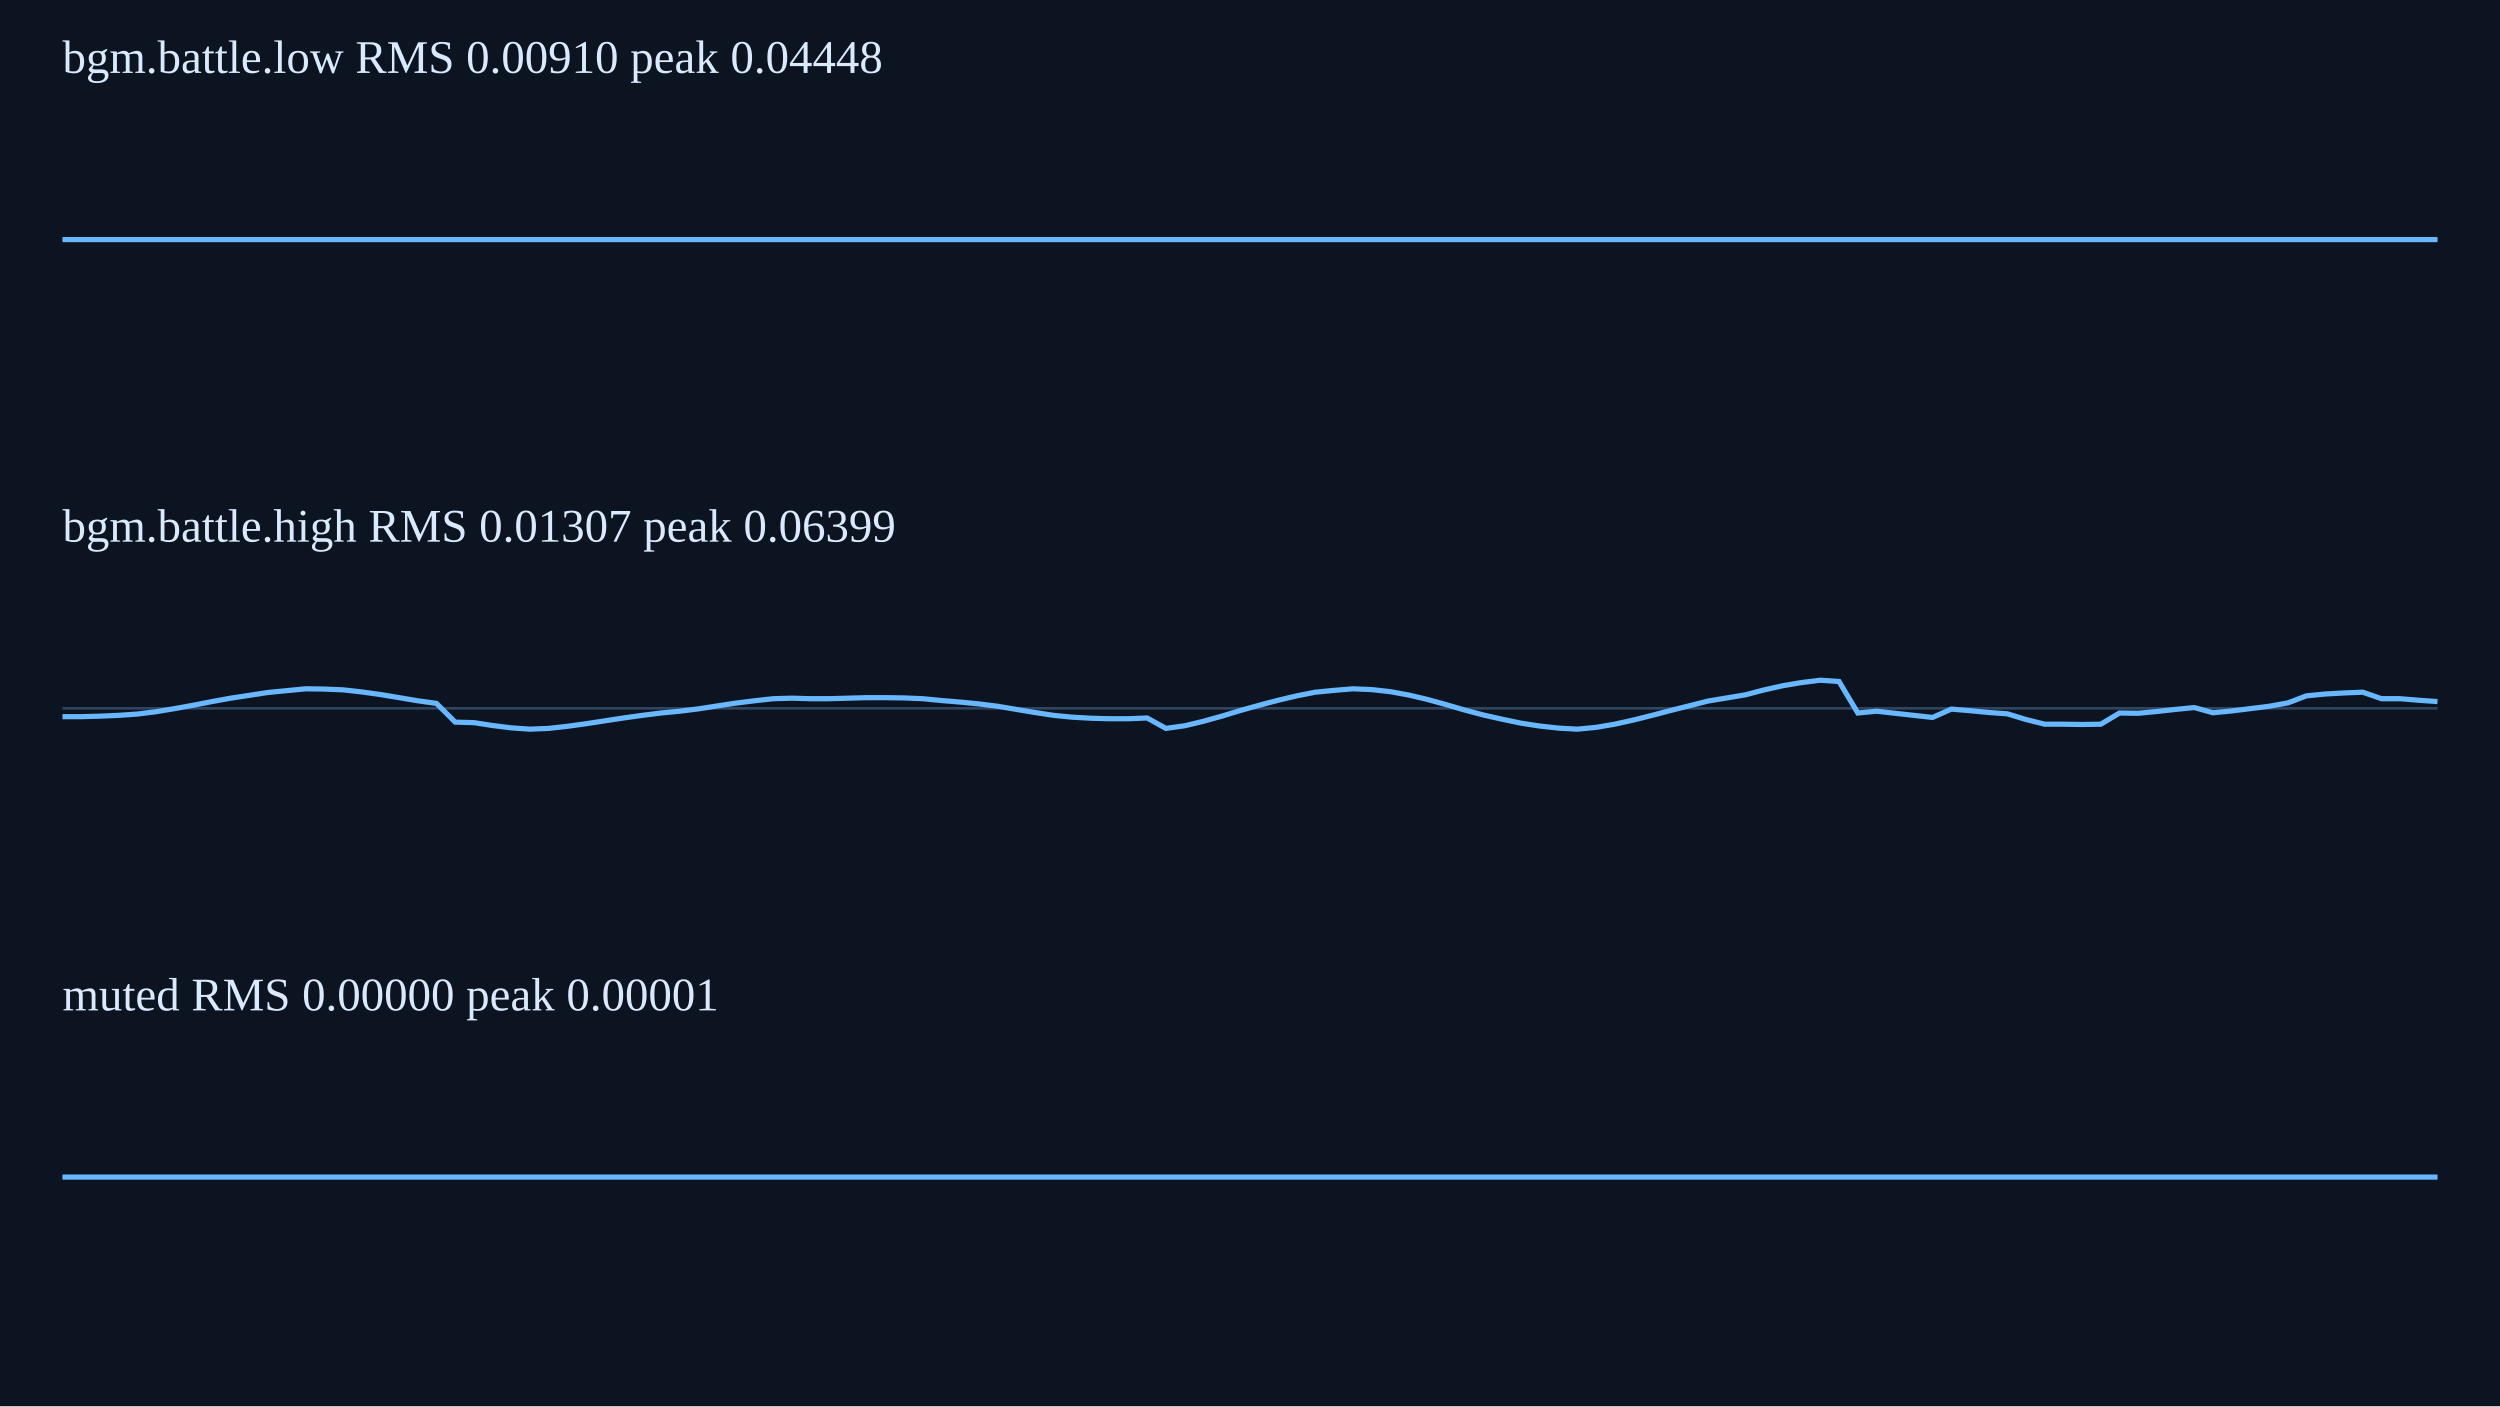
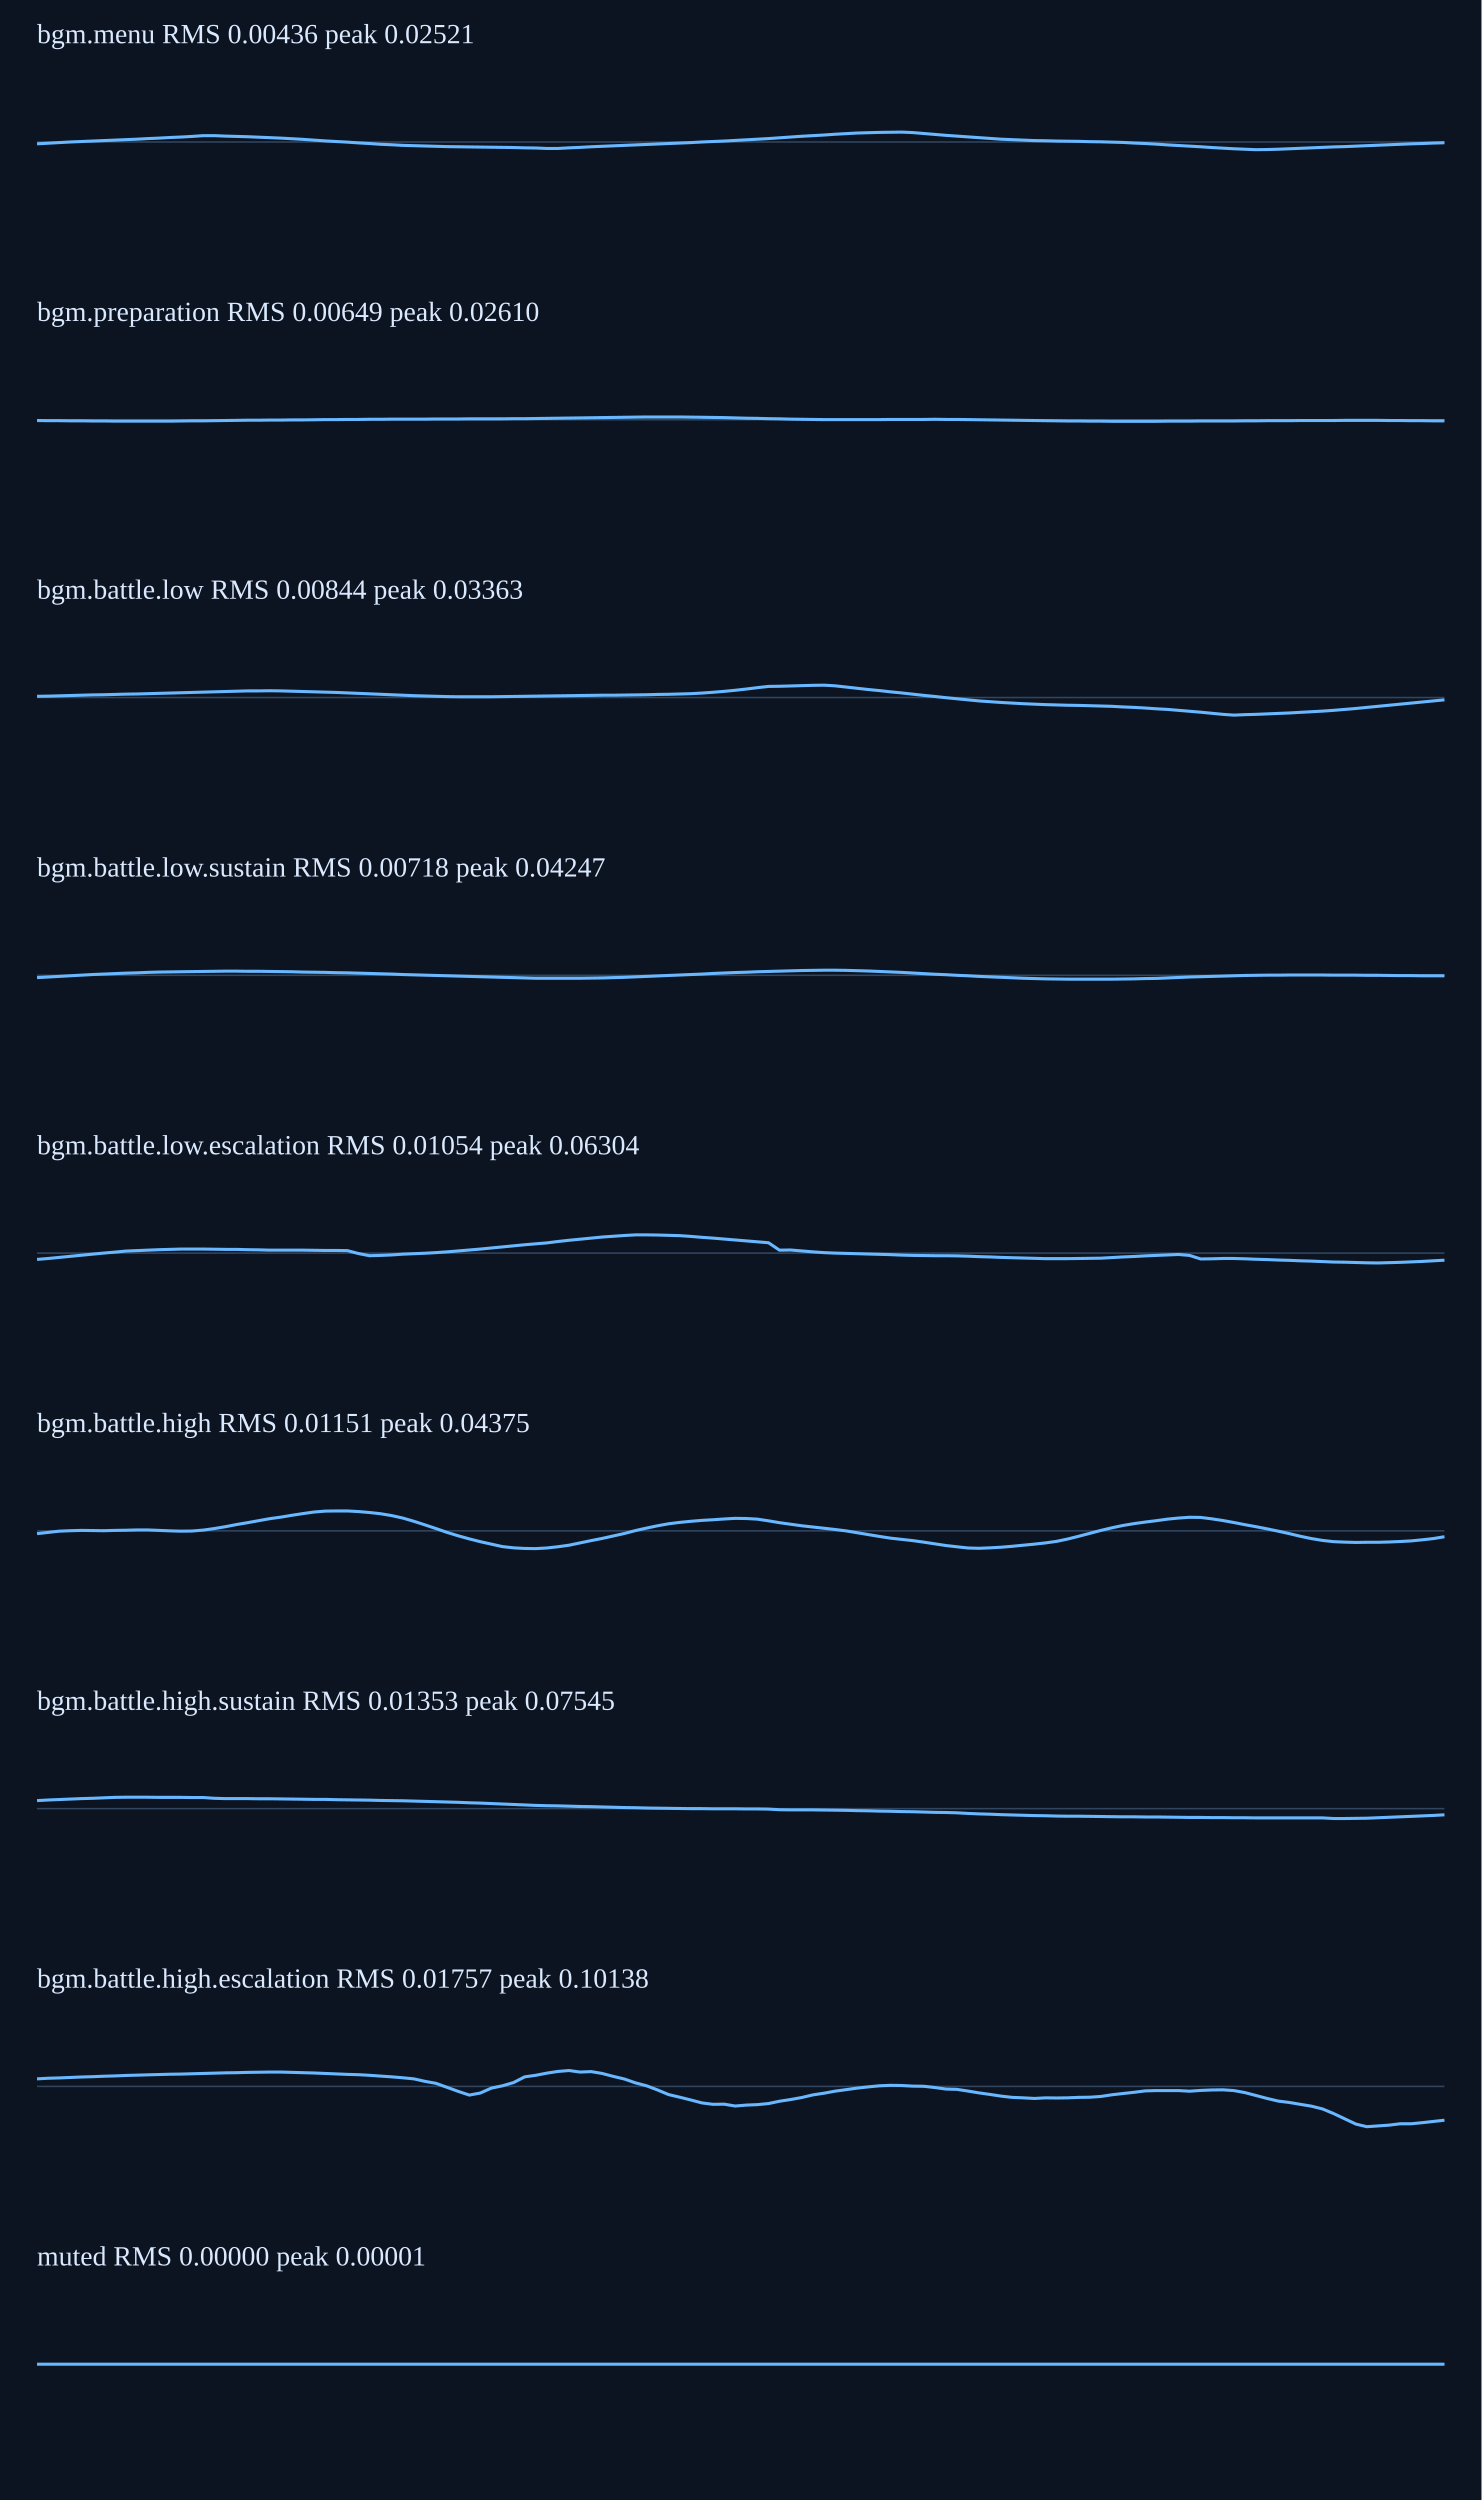
- <svg xmlns="http://www.w3.org/2000/svg" width="960" height="540" viewBox="0 0 960 540">
+ <svg xmlns="http://www.w3.org/2000/svg" width="960" height="1620" viewBox="0 0 960 1620">
  <rect width="100%" height="100%" fill="#0b1420" />
-   <text x="24" y="28" fill="#dbe9ff" font-size="18">bgm.battle.low RMS 0.00910 peak 0.04448</text>
+   <text x="24" y="28" fill="#dbe9ff" font-size="18">bgm.menu RMS 0.00436 peak 0.02521</text>
  <line x1="24" y1="92" x2="936" y2="92" stroke="#31455f" />
-   <polyline points="24.0,92.0 31.2,92.0 38.4,92.0 45.5,92.0 52.7,92.0 59.9,92.0 67.1,92.0 74.3,92.0 81.4,92.0 88.6,92.0 95.8,92.0 103.0,92.0 110.2,92.0 117.4,92.0 124.5,92.0 131.7,92.0 138.9,92.0 146.1,92.0 153.3,92.0 160.4,92.0 167.6,92.0 174.8,92.0 182.0,92.0 189.2,92.0 196.3,92.0 203.5,92.0 210.7,92.0 217.9,92.0 225.1,92.0 232.3,92.0 239.4,92.0 246.6,92.0 253.8,92.0 261.0,92.0 268.2,92.0 275.3,92.0 282.5,92.0 289.7,92.0 296.9,92.0 304.1,92.0 311.2,92.0 318.4,92.0 325.6,92.0 332.8,92.0 340.0,92.0 347.1,92.0 354.3,92.0 361.5,92.0 368.7,92.0 375.9,92.0 383.1,92.0 390.2,92.0 397.4,92.0 404.6,92.0 411.8,92.0 419.0,92.0 426.1,92.0 433.3,92.0 440.5,92.0 447.7,92.0 454.9,92.0 462.0,92.0 469.2,92.0 476.4,92.0 483.6,92.0 490.8,92.0 498.0,92.0 505.1,92.0 512.3,92.0 519.5,92.0 526.7,92.0 533.9,92.0 541.0,92.0 548.2,92.0 555.4,92.0 562.6,92.0 569.8,92.0 576.9,92.0 584.1,92.0 591.3,92.0 598.5,92.0 605.7,92.0 612.9,92.0 620.0,92.0 627.2,92.0 634.4,92.0 641.6,92.0 648.8,92.0 655.9,92.0 663.1,92.0 670.3,92.0 677.5,92.0 684.7,92.0 691.8,92.0 699.0,92.0 706.2,92.0 713.4,92.0 720.6,92.0 727.7,92.0 734.9,92.0 742.1,92.0 749.3,92.0 756.5,92.0 763.7,92.0 770.8,92.0 778.0,92.0 785.2,92.0 792.4,92.0 799.6,92.0 806.7,92.0 813.9,92.0 821.1,92.0 828.3,92.0 835.5,92.0 842.6,92.0 849.8,92.0 857.0,92.0 864.2,92.0 871.4,92.0 878.6,92.0 885.7,92.0 892.9,92.0 900.1,92.0 907.3,92.0 914.5,92.0 921.6,92.0 928.8,92.0 936.0,92.0" fill="none" stroke="#69b7ff" stroke-width="2" />
-   <text x="24" y="208" fill="#dbe9ff" font-size="18">bgm.battle.high RMS 0.01307 peak 0.06399</text>
+   <polyline points="24.0,93.2 31.2,92.8 38.4,92.4 45.5,92.0 52.7,91.7 59.9,91.4 67.1,91.1 74.3,90.8 81.4,90.5 88.6,90.2 95.8,89.8 103.0,89.5 110.2,89.1 117.4,88.8 124.5,88.4 131.7,87.9 138.9,87.9 146.1,88.2 153.3,88.4 160.4,88.6 167.6,88.9 174.8,89.2 182.0,89.5 189.2,89.9 196.3,90.3 203.5,90.8 210.7,91.3 217.9,91.7 225.1,92.1 232.3,92.6 239.4,93.0 246.6,93.5 253.8,93.8 261.0,94.2 268.2,94.4 275.3,94.6 282.5,94.8 289.7,95.0 296.9,95.1 304.1,95.2 311.2,95.3 318.4,95.4 325.6,95.5 332.8,95.6 340.0,95.8 347.1,95.9 354.3,96.2 361.5,96.2 368.7,95.8 375.9,95.5 383.1,95.1 390.2,94.8 397.4,94.5 404.6,94.2 411.8,93.9 419.0,93.6 426.1,93.3 433.3,93.0 440.5,92.7 447.7,92.4 454.9,92.0 462.0,91.7 469.2,91.4 476.4,91.0 483.6,90.6 490.8,90.2 498.0,89.8 505.1,89.3 512.3,88.8 519.5,88.3 526.7,87.9 533.9,87.5 541.0,87.0 548.2,86.6 555.4,86.2 562.6,86.0 569.8,85.8 576.9,85.7 584.1,85.6 591.3,85.9 598.5,86.5 605.7,87.1 612.9,87.7 620.0,88.2 627.2,88.7 634.4,89.2 641.6,89.7 648.8,90.2 655.9,90.5 663.1,90.8 670.3,91.1 677.5,91.2 684.7,91.4 691.8,91.5 699.0,91.6 706.2,91.8 713.4,91.9 720.6,92.1 727.7,92.3 734.9,92.7 742.1,93.0 749.3,93.4 756.5,93.9 763.7,94.3 770.8,94.7 778.0,95.1 785.2,95.6 792.4,96.0 799.6,96.4 806.7,96.7 813.9,97.0 821.1,96.9 828.3,96.7 835.5,96.4 842.6,96.1 849.8,95.8 857.0,95.5 864.2,95.2 871.4,95.0 878.6,94.7 885.7,94.4 892.9,94.1 900.1,93.8 907.3,93.5 914.5,93.2 921.6,93.0 928.8,92.7 936.0,92.5" fill="none" stroke="#69b7ff" stroke-width="2" />
+   <text x="24" y="208" fill="#dbe9ff" font-size="18">bgm.preparation RMS 0.00649 peak 0.02610</text>
  <line x1="24" y1="272" x2="936" y2="272" stroke="#31455f" />
-   <polyline points="24.0,275.2 31.2,275.2 38.4,275.0 45.5,274.7 52.7,274.2 59.9,273.3 67.1,272.1 74.3,270.8 81.4,269.4 88.6,268.1 95.8,267.0 103.0,265.9 110.2,265.2 117.4,264.5 124.5,264.6 131.7,264.9 138.9,265.7 146.1,266.7 153.3,267.9 160.4,269.1 167.6,270.1 174.8,277.3 182.0,277.5 189.2,278.6 196.3,279.5 203.5,280.0 210.7,279.7 217.9,278.9 225.1,277.9 232.3,276.8 239.4,275.7 246.6,274.7 253.8,273.8 261.0,273.1 268.2,272.2 275.3,271.1 282.5,270.0 289.7,269.1 296.9,268.3 304.1,268.1 311.2,268.3 318.4,268.3 325.6,268.1 332.8,267.9 340.0,267.9 347.1,268.0 354.3,268.3 361.5,269.0 368.7,269.6 375.9,270.3 383.1,271.2 390.2,272.4 397.4,273.6 404.6,274.7 411.8,275.4 419.0,275.8 426.1,276.0 433.3,276.0 440.5,275.7 447.7,279.7 454.9,278.7 462.0,277.0 469.2,275.0 476.4,272.8 483.6,270.8 490.8,268.9 498.0,267.2 505.1,265.8 512.3,265.1 519.5,264.5 526.7,264.8 533.9,265.6 541.0,266.9 548.2,268.6 555.4,270.6 562.6,272.7 569.8,274.6 576.9,276.2 584.1,277.7 591.3,278.8 598.5,279.6 605.7,280.0 612.9,279.3 620.0,278.1 627.2,276.5 634.4,274.7 641.6,272.8 648.8,271.0 655.9,269.2 663.1,268.0 670.3,266.8 677.5,264.9 684.7,263.3 691.8,262.1 699.0,261.2 706.2,261.7 713.4,273.8 720.6,273.1 727.7,273.9 734.9,274.7 742.1,275.5 749.3,272.3 756.5,272.9 763.7,273.6 770.8,274.1 778.0,276.3 785.2,278.1 792.4,278.1 799.6,278.2 806.7,278.1 813.9,273.8 821.1,273.9 828.3,273.2 835.5,272.4 842.6,271.7 849.8,273.7 857.0,273.0 864.2,272.1 871.4,271.2 878.6,269.9 885.7,267.2 892.9,266.5 900.1,266.1 907.3,265.8 914.5,268.3 921.6,268.3 928.8,268.9 936.0,269.4" fill="none" stroke="#69b7ff" stroke-width="2" />
-   <text x="24" y="388" fill="#dbe9ff" font-size="18">muted RMS 0.00000 peak 0.00001</text>
+   <polyline points="24.0,272.5 31.2,272.6 38.4,272.6 45.5,272.7 52.7,272.7 59.9,272.8 67.1,272.8 74.3,272.9 81.4,272.9 88.6,272.9 95.8,272.9 103.0,272.9 110.2,272.9 117.4,272.8 124.5,272.7 131.7,272.7 138.9,272.6 146.1,272.5 153.3,272.4 160.4,272.3 167.6,272.3 174.8,272.2 182.0,272.2 189.2,272.1 196.3,272.1 203.5,272.0 210.7,271.9 217.9,271.9 225.1,271.8 232.3,271.8 239.4,271.7 246.6,271.7 253.8,271.6 261.0,271.6 268.2,271.6 275.3,271.6 282.5,271.5 289.7,271.5 296.9,271.5 304.1,271.4 311.2,271.4 318.4,271.4 325.6,271.4 332.8,271.3 340.0,271.3 347.1,271.2 354.3,271.1 361.5,271.0 368.7,270.9 375.9,270.8 383.1,270.7 390.2,270.6 397.4,270.5 404.6,270.4 411.8,270.3 419.0,270.2 426.1,270.2 433.3,270.2 440.5,270.2 447.7,270.3 454.9,270.4 462.0,270.5 469.2,270.6 476.4,270.8 483.6,271.0 490.8,271.1 498.0,271.3 505.1,271.4 512.3,271.6 519.5,271.7 526.7,271.8 533.9,271.9 541.0,271.9 548.2,271.9 555.4,271.9 562.6,271.9 569.8,271.9 576.9,271.8 584.1,271.8 591.3,271.8 598.5,271.8 605.7,271.7 612.9,271.8 620.0,271.8 627.2,271.9 634.4,272.0 641.6,272.1 648.8,272.2 655.9,272.3 663.1,272.4 670.3,272.5 677.5,272.6 684.7,272.7 691.8,272.8 699.0,272.8 706.2,272.9 713.4,272.9 720.6,273.0 727.7,273.0 734.9,273.0 742.1,273.0 749.3,273.0 756.5,272.9 763.7,272.9 770.8,272.9 778.0,272.8 785.2,272.8 792.4,272.8 799.6,272.8 806.7,272.7 813.9,272.7 821.1,272.6 828.3,272.6 835.5,272.6 842.6,272.5 849.8,272.5 857.0,272.5 864.2,272.5 871.4,272.4 878.6,272.4 885.7,272.4 892.9,272.4 900.1,272.5 907.3,272.5 914.5,272.6 921.6,272.6 928.8,272.7 936.0,272.7" fill="none" stroke="#69b7ff" stroke-width="2" />
+   <text x="24" y="388" fill="#dbe9ff" font-size="18">bgm.battle.low RMS 0.00844 peak 0.03363</text>
  <line x1="24" y1="452" x2="936" y2="452" stroke="#31455f" />
-   <polyline points="24.0,452.0 31.2,452.0 38.4,452.0 45.5,452.0 52.7,452.0 59.9,452.0 67.1,452.0 74.3,452.0 81.4,452.0 88.6,452.0 95.8,452.0 103.0,452.0 110.2,452.0 117.4,452.0 124.5,452.0 131.7,452.0 138.9,452.0 146.1,452.0 153.3,452.0 160.4,452.0 167.6,452.0 174.8,452.0 182.0,452.0 189.2,452.0 196.3,452.0 203.5,452.0 210.7,452.0 217.9,452.0 225.1,452.0 232.3,452.0 239.4,452.0 246.6,452.0 253.8,452.0 261.0,452.0 268.2,452.0 275.3,452.0 282.5,452.0 289.7,452.0 296.9,452.0 304.1,452.0 311.2,452.0 318.4,452.0 325.6,452.0 332.8,452.0 340.0,452.0 347.1,452.0 354.3,452.0 361.5,452.0 368.7,452.0 375.9,452.0 383.1,452.0 390.2,452.0 397.4,452.0 404.6,452.0 411.8,452.0 419.0,452.0 426.1,452.0 433.3,452.0 440.5,452.0 447.7,452.0 454.9,452.0 462.0,452.0 469.2,452.0 476.4,452.0 483.6,452.0 490.8,452.0 498.0,452.0 505.1,452.0 512.3,452.0 519.5,452.0 526.7,452.0 533.9,452.0 541.0,452.0 548.2,452.0 555.4,452.0 562.6,452.0 569.8,452.0 576.9,452.0 584.1,452.0 591.3,452.0 598.5,452.0 605.7,452.0 612.9,452.0 620.0,452.0 627.2,452.0 634.4,452.0 641.6,452.0 648.8,452.0 655.9,452.0 663.1,452.0 670.3,452.0 677.5,452.0 684.7,452.0 691.8,452.0 699.0,452.0 706.2,452.0 713.4,452.0 720.6,452.0 727.7,452.0 734.9,452.0 742.1,452.0 749.3,452.0 756.5,452.0 763.7,452.0 770.8,452.0 778.0,452.0 785.2,452.0 792.4,452.0 799.6,452.0 806.7,452.0 813.9,452.0 821.1,452.0 828.3,452.0 835.5,452.0 842.6,452.0 849.8,452.0 857.0,452.0 864.2,452.0 871.4,452.0 878.6,452.0 885.7,452.0 892.9,452.0 900.1,452.0 907.3,452.0 914.5,452.0 921.6,452.0 928.8,452.0 936.0,452.0" fill="none" stroke="#69b7ff" stroke-width="2" />
+   <polyline points="24.0,451.2 31.2,451.1 38.4,450.9 45.5,450.7 52.7,450.5 59.9,450.3 67.1,450.2 74.3,450.0 81.4,449.8 88.6,449.7 95.8,449.5 103.0,449.3 110.2,449.1 117.4,448.9 124.5,448.7 131.7,448.5 138.9,448.3 146.1,448.1 153.3,447.9 160.4,447.7 167.6,447.7 174.8,447.6 182.0,447.7 189.2,447.9 196.3,448.1 203.5,448.3 210.7,448.5 217.9,448.7 225.1,449.0 232.3,449.3 239.4,449.6 246.6,449.9 253.8,450.2 261.0,450.5 268.2,450.8 275.3,451.0 282.5,451.2 289.7,451.4 296.9,451.5 304.1,451.5 311.2,451.5 318.4,451.5 325.6,451.4 332.8,451.3 340.0,451.2 347.1,451.1 354.3,451.0 361.5,450.9 368.7,450.8 375.9,450.7 383.1,450.6 390.2,450.5 397.4,450.5 404.6,450.4 411.8,450.3 419.0,450.2 426.1,450.0 433.3,449.9 440.5,449.7 447.7,449.5 454.9,449.1 462.0,448.6 469.2,448.0 476.4,447.3 483.6,446.5 490.8,445.6 498.0,444.8 505.1,444.7 512.3,444.5 519.5,444.3 526.7,444.1 533.9,444.0 541.0,444.4 548.2,445.2 555.4,446.0 562.6,446.8 569.8,447.5 576.9,448.3 584.1,449.0 591.3,449.8 598.5,450.6 605.7,451.3 612.9,452.1 620.0,452.8 627.2,453.5 634.4,454.2 641.6,454.7 648.8,455.2 655.9,455.6 663.1,456.0 670.3,456.3 677.5,456.6 684.7,456.8 691.8,457.0 699.0,457.1 706.2,457.3 713.4,457.5 720.6,457.7 727.7,458.1 734.9,458.4 742.1,458.8 749.3,459.3 756.5,459.7 763.7,460.3 770.8,460.9 778.0,461.5 785.2,462.2 792.4,462.9 799.6,463.4 806.7,463.1 813.9,462.9 821.1,462.6 828.3,462.3 835.5,462.0 842.6,461.6 849.8,461.2 857.0,460.8 864.2,460.3 871.4,459.7 878.6,459.1 885.7,458.4 892.9,457.7 900.1,457.0 907.3,456.3 914.5,455.6 921.6,454.9 928.8,454.2 936.0,453.5" fill="none" stroke="#69b7ff" stroke-width="2" />
+   <text x="24" y="568" fill="#dbe9ff" font-size="18">bgm.battle.low.sustain RMS 0.00718 peak 0.04247</text>
+   <line x1="24" y1="632" x2="936" y2="632" stroke="#31455f" />
+   <polyline points="24.0,633.5 31.2,633.1 38.4,632.7 45.5,632.3 52.7,631.9 59.9,631.5 67.1,631.2 74.3,630.9 81.4,630.6 88.6,630.4 95.8,630.1 103.0,629.9 110.2,629.8 117.4,629.7 124.5,629.6 131.7,629.5 138.9,629.4 146.1,629.3 153.3,629.3 160.4,629.4 167.6,629.4 174.8,629.5 182.0,629.6 189.2,629.7 196.3,629.9 203.5,630.0 210.7,630.1 217.9,630.3 225.1,630.4 232.3,630.6 239.4,630.8 246.6,631.0 253.8,631.2 261.0,631.5 268.2,631.7 275.3,631.9 282.5,632.1 289.7,632.3 296.9,632.5 304.1,632.7 311.2,632.9 318.4,633.1 325.6,633.3 332.8,633.5 340.0,633.7 347.1,633.9 354.3,633.9 361.5,633.9 368.7,633.9 375.9,633.9 383.1,633.8 390.2,633.7 397.4,633.5 404.6,633.3 411.8,633.0 419.0,632.7 426.1,632.4 433.3,632.1 440.5,631.8 447.7,631.5 454.9,631.2 462.0,630.8 469.2,630.5 476.4,630.2 483.6,630.0 490.8,629.7 498.0,629.5 505.1,629.3 512.3,629.1 519.5,628.9 526.7,628.8 533.9,628.7 541.0,628.7 548.2,628.8 555.4,629.0 562.6,629.2 569.8,629.5 576.9,629.8 584.1,630.1 591.3,630.5 598.5,630.9 605.7,631.3 612.9,631.6 620.0,632.0 627.2,632.3 634.4,632.7 641.6,633.0 648.8,633.3 655.9,633.6 663.1,633.9 670.3,634.1 677.5,634.3 684.7,634.4 691.8,634.5 699.0,634.5 706.2,634.5 713.4,634.5 720.6,634.5 727.7,634.4 734.9,634.3 742.1,634.1 749.3,634.0 756.5,633.7 763.7,633.4 770.8,633.1 778.0,632.9 785.2,632.7 792.4,632.5 799.6,632.3 806.7,632.1 813.9,632.0 821.1,631.9 828.3,631.9 835.5,631.8 842.6,631.8 849.8,631.8 857.0,631.8 864.2,631.9 871.4,631.9 878.6,631.9 885.7,632.0 892.9,632.0 900.1,632.1 907.3,632.2 914.5,632.2 921.6,632.3 928.8,632.3 936.0,632.3" fill="none" stroke="#69b7ff" stroke-width="2" />
+   <text x="24" y="748" fill="#dbe9ff" font-size="18">bgm.battle.low.escalation RMS 0.01054 peak 0.06304</text>
+   <line x1="24" y1="812" x2="936" y2="812" stroke="#31455f" />
+   <polyline points="24.0,816.1 31.2,815.5 38.4,814.8 45.5,814.1 52.7,813.4 59.9,812.7 67.1,812.0 74.3,811.4 81.4,810.7 88.6,810.4 95.8,810.1 103.0,809.8 110.2,809.6 117.4,809.4 124.5,809.4 131.7,809.4 138.9,809.5 146.1,809.6 153.3,809.6 160.4,809.8 167.6,809.9 174.8,810.1 182.0,810.1 189.2,810.1 196.3,810.1 203.5,810.2 210.7,810.3 217.9,810.3 225.1,810.4 232.3,812.3 239.4,813.7 246.6,813.5 253.8,813.2 261.0,812.7 268.2,812.4 275.3,812.1 282.5,811.7 289.7,811.2 296.9,810.6 304.1,810.0 311.2,809.4 318.4,808.7 325.6,808.0 332.8,807.3 340.0,806.6 347.1,806.0 354.3,805.4 361.5,804.5 368.7,803.7 375.9,803.0 383.1,802.3 390.2,801.6 397.4,801.1 404.6,800.6 411.8,800.2 419.0,800.2 426.1,800.3 433.3,800.5 440.5,800.7 447.7,801.2 454.9,801.8 462.0,802.3 469.2,802.9 476.4,803.5 483.6,804.1 490.8,804.7 498.0,805.3 505.1,810.1 512.3,810.0 519.5,810.6 526.7,811.2 533.9,811.7 541.0,812.0 548.2,812.2 555.4,812.4 562.6,812.6 569.8,812.8 576.9,813.0 584.1,813.3 591.3,813.5 598.5,813.6 605.7,813.7 612.9,813.7 620.0,813.8 627.2,814.0 634.4,814.3 641.6,814.5 648.8,814.8 655.9,815.0 663.1,815.2 670.3,815.4 677.5,815.6 684.7,815.6 691.8,815.6 699.0,815.5 706.2,815.4 713.4,815.3 720.6,814.9 727.7,814.5 734.9,814.2 742.1,813.8 749.3,813.5 756.5,813.2 763.7,812.9 770.8,813.5 778.0,815.8 785.2,815.7 792.4,815.5 799.6,815.5 806.7,815.7 813.9,816.0 821.1,816.2 828.3,816.5 835.5,816.7 842.6,817.0 849.8,817.2 857.0,817.5 864.2,817.8 871.4,817.9 878.6,818.1 885.7,818.3 892.9,818.4 900.1,818.2 907.3,818.0 914.5,817.7 921.6,817.4 928.8,817.0 936.0,816.6" fill="none" stroke="#69b7ff" stroke-width="2" />
+   <text x="24" y="928" fill="#dbe9ff" font-size="18">bgm.battle.high RMS 0.01151 peak 0.04375</text>
+   <line x1="24" y1="992" x2="936" y2="992" stroke="#31455f" />
+   <polyline points="24.0,993.8 31.2,993.0 38.4,992.2 45.5,991.9 52.7,991.7 59.9,991.8 67.1,991.9 74.3,991.7 81.4,991.6 88.6,991.4 95.8,991.4 103.0,991.7 110.2,992.0 117.4,992.2 124.5,992.1 131.7,991.5 138.9,990.5 146.1,989.3 153.3,987.9 160.4,986.7 167.6,985.4 174.8,984.1 182.0,983.1 189.2,981.9 196.3,980.8 203.5,979.8 210.7,979.2 217.9,979.1 225.1,979.1 232.3,979.5 239.4,980.1 246.6,980.9 253.8,982.1 261.0,983.7 268.2,985.8 275.3,988.1 282.5,990.5 289.7,993.0 296.9,995.2 304.1,997.2 311.2,999.0 318.4,1000.6 325.6,1002.2 332.8,1003.0 340.0,1003.4 347.1,1003.5 354.3,1003.1 361.5,1002.3 368.7,1001.3 375.9,999.8 383.1,998.3 390.2,996.9 397.4,995.3 404.6,993.7 411.8,991.8 419.0,990.2 426.1,988.7 433.3,987.4 440.5,986.5 447.7,985.8 454.9,985.2 462.0,984.8 469.2,984.3 476.4,983.9 483.6,984.0 490.8,984.4 498.0,985.5 505.1,986.7 512.3,987.7 519.5,988.7 526.7,989.5 533.9,990.3 541.0,991.1 548.2,992.0 555.4,993.2 562.6,994.4 569.8,995.6 576.9,996.7 584.1,997.5 591.3,998.3 598.5,999.3 605.7,1000.4 612.9,1001.5 620.0,1002.3 627.2,1003.1 634.4,1003.3 641.6,1003.0 648.8,1002.6 655.9,1002.0 663.1,1001.3 670.3,1000.6 677.5,999.8 684.7,998.8 691.8,997.3 699.0,995.5 706.2,993.6 713.4,991.7 720.6,990.0 727.7,988.5 734.9,987.3 742.1,986.3 749.3,985.4 756.5,984.4 763.7,983.7 770.8,983.2 778.0,983.3 785.2,984.2 792.4,985.3 799.6,986.6 806.7,988.0 813.9,989.3 821.1,990.7 828.3,992.2 835.5,993.8 842.6,995.5 849.8,997.0 857.0,998.2 864.2,999.0 871.4,999.3 878.6,999.5 885.7,999.4 892.9,999.4 900.1,999.2 907.3,998.9 914.5,998.5 921.6,997.8 928.8,997.0 936.0,995.8" fill="none" stroke="#69b7ff" stroke-width="2" />
+   <text x="24" y="1108" fill="#dbe9ff" font-size="18">bgm.battle.high.sustain RMS 0.01353 peak 0.07545</text>
+   <line x1="24" y1="1172" x2="936" y2="1172" stroke="#31455f" />
+   <polyline points="24.0,1166.8 31.2,1166.4 38.4,1166.1 45.5,1165.8 52.7,1165.5 59.9,1165.3 67.1,1165.0 74.3,1164.7 81.4,1164.6 88.6,1164.6 95.8,1164.6 103.0,1164.7 110.2,1164.7 117.4,1164.7 124.5,1164.8 131.7,1164.8 138.9,1165.3 146.1,1165.5 153.3,1165.5 160.4,1165.5 167.6,1165.6 174.8,1165.6 182.0,1165.7 189.2,1165.8 196.3,1165.9 203.5,1166.0 210.7,1166.0 217.9,1166.2 225.1,1166.3 232.3,1166.4 239.4,1166.5 246.6,1166.7 253.8,1166.8 261.0,1166.9 268.2,1167.1 275.3,1167.3 282.5,1167.5 289.7,1167.7 296.9,1167.9 304.1,1168.2 311.2,1168.4 318.4,1168.7 325.6,1169.0 332.8,1169.3 340.0,1169.6 347.1,1169.9 354.3,1170.1 361.5,1170.2 368.7,1170.4 375.9,1170.6 383.1,1170.7 390.2,1170.9 397.4,1171.1 404.6,1171.3 411.8,1171.4 419.0,1171.6 426.1,1171.7 433.3,1171.8 440.5,1171.9 447.7,1172.0 454.9,1172.0 462.0,1172.1 469.2,1172.1 476.4,1172.1 483.6,1172.2 490.8,1172.2 498.0,1172.3 505.1,1172.7 512.3,1172.8 519.5,1172.8 526.7,1172.8 533.9,1172.9 541.0,1173.0 548.2,1173.1 555.4,1173.3 562.6,1173.4 569.8,1173.6 576.9,1173.7 584.1,1173.9 591.3,1174.0 598.5,1174.2 605.7,1174.4 612.9,1174.5 620.0,1174.7 627.2,1175.1 634.4,1175.4 641.6,1175.6 648.8,1175.9 655.9,1176.1 663.1,1176.3 670.3,1176.5 677.5,1176.6 684.7,1176.8 691.8,1176.9 699.0,1176.9 706.2,1177.0 713.4,1177.1 720.6,1177.2 727.7,1177.3 734.9,1177.3 742.1,1177.4 749.3,1177.4 756.5,1177.5 763.7,1177.6 770.8,1177.7 778.0,1177.7 785.2,1177.8 792.4,1177.8 799.6,1177.9 806.7,1177.9 813.9,1178.0 821.1,1178.0 828.3,1178.0 835.5,1178.0 842.6,1178.0 849.8,1178.0 857.0,1178.0 864.2,1178.4 871.4,1178.4 878.6,1178.3 885.7,1178.2 892.9,1177.9 900.1,1177.6 907.3,1177.3 914.5,1177.0 921.6,1176.7 928.8,1176.4 936.0,1176.0" fill="none" stroke="#69b7ff" stroke-width="2" />
+   <text x="24" y="1288" fill="#dbe9ff" font-size="18">bgm.battle.high.escalation RMS 0.01757 peak 0.10138</text>
+   <line x1="24" y1="1352" x2="936" y2="1352" stroke="#31455f" />
+   <polyline points="24.0,1347.1 31.2,1346.7 38.4,1346.5 45.5,1346.2 52.7,1345.9 59.9,1345.7 67.1,1345.4 74.3,1345.2 81.4,1344.9 88.6,1344.7 95.8,1344.5 103.0,1344.3 110.2,1344.1 117.4,1344.0 124.5,1343.8 131.7,1343.6 138.9,1343.4 146.1,1343.2 153.3,1343.1 160.4,1342.9 167.6,1342.8 174.8,1342.7 182.0,1342.7 189.2,1342.9 196.3,1343.1 203.5,1343.3 210.7,1343.6 217.9,1343.9 225.1,1344.2 232.3,1344.4 239.4,1344.8 246.6,1345.3 253.8,1345.8 261.0,1346.4 268.2,1347.1 275.3,1348.7 282.5,1350.0 289.7,1352.6 296.9,1355.2 304.1,1357.6 311.2,1356.3 318.4,1353.1 325.6,1351.6 332.8,1349.5 340.0,1345.8 347.1,1344.8 354.3,1343.4 361.5,1342.3 368.7,1341.7 375.9,1342.7 383.1,1342.4 390.2,1343.6 397.4,1345.5 404.6,1347.2 411.8,1349.7 419.0,1351.6 426.1,1354.3 433.3,1357.3 440.5,1359.0 447.7,1360.8 454.9,1362.7 462.0,1363.6 469.2,1363.5 476.4,1364.7 483.6,1364.1 490.8,1363.8 498.0,1363.1 505.1,1361.6 512.3,1360.5 519.5,1359.2 526.7,1357.5 533.9,1356.4 541.0,1355.1 548.2,1354.1 555.4,1353.1 562.6,1352.3 569.8,1351.6 576.9,1351.3 584.1,1351.4 591.3,1351.8 598.5,1351.9 605.7,1352.7 612.9,1353.7 620.0,1353.9 627.2,1355.0 634.4,1356.2 641.6,1357.2 648.8,1358.3 655.9,1359.1 663.1,1359.4 670.3,1359.8 677.5,1359.4 684.7,1359.5 691.8,1359.4 699.0,1359.1 706.2,1359.0 713.4,1358.5 720.6,1357.4 727.7,1356.6 734.9,1355.8 742.1,1354.9 749.3,1354.7 756.5,1354.7 763.7,1354.7 770.8,1355.1 778.0,1354.6 785.2,1354.3 792.4,1354.2 799.6,1354.7 806.7,1356.0 813.9,1357.9 821.1,1359.8 828.3,1361.5 835.5,1362.4 842.6,1363.6 849.8,1364.8 857.0,1366.6 864.2,1369.6 871.4,1373.0 878.6,1376.4 885.7,1378.1 892.9,1377.6 900.1,1377.1 907.3,1376.2 914.5,1376.2 921.6,1375.5 928.8,1374.7 936.0,1373.9" fill="none" stroke="#69b7ff" stroke-width="2" />
+   <text x="24" y="1468" fill="#dbe9ff" font-size="18">muted RMS 0.00000 peak 0.00001</text>
+   <line x1="24" y1="1532" x2="936" y2="1532" stroke="#31455f" />
+   <polyline points="24.0,1532.0 31.2,1532.0 38.4,1532.0 45.5,1532.0 52.7,1532.0 59.9,1532.0 67.1,1532.0 74.3,1532.0 81.4,1532.0 88.6,1532.0 95.8,1532.0 103.0,1532.0 110.2,1532.0 117.4,1532.0 124.5,1532.0 131.7,1532.0 138.9,1532.0 146.1,1532.0 153.3,1532.0 160.4,1532.0 167.6,1532.0 174.8,1532.0 182.0,1532.0 189.2,1532.0 196.3,1532.0 203.5,1532.0 210.7,1532.0 217.9,1532.0 225.1,1532.0 232.3,1532.0 239.4,1532.0 246.6,1532.0 253.8,1532.0 261.0,1532.0 268.2,1532.0 275.3,1532.0 282.5,1532.0 289.7,1532.0 296.9,1532.0 304.1,1532.0 311.2,1532.0 318.4,1532.0 325.6,1532.0 332.8,1532.0 340.0,1532.0 347.1,1532.0 354.3,1532.0 361.5,1532.0 368.7,1532.0 375.9,1532.0 383.1,1532.0 390.2,1532.0 397.4,1532.0 404.6,1532.0 411.8,1532.0 419.0,1532.0 426.1,1532.0 433.3,1532.0 440.5,1532.0 447.7,1532.0 454.9,1532.0 462.0,1532.0 469.2,1532.0 476.4,1532.0 483.6,1532.0 490.8,1532.0 498.0,1532.0 505.1,1532.0 512.3,1532.0 519.5,1532.0 526.7,1532.0 533.9,1532.0 541.0,1532.0 548.2,1532.0 555.4,1532.0 562.6,1532.0 569.8,1532.0 576.9,1532.0 584.1,1532.0 591.3,1532.0 598.5,1532.0 605.7,1532.0 612.9,1532.0 620.0,1532.0 627.2,1532.0 634.4,1532.0 641.6,1532.0 648.8,1532.0 655.9,1532.0 663.1,1532.0 670.3,1532.0 677.5,1532.0 684.7,1532.0 691.8,1532.0 699.0,1532.0 706.2,1532.0 713.4,1532.0 720.6,1532.0 727.7,1532.0 734.9,1532.0 742.1,1532.0 749.3,1532.0 756.5,1532.0 763.7,1532.0 770.8,1532.0 778.0,1532.0 785.2,1532.0 792.4,1532.0 799.6,1532.0 806.7,1532.0 813.9,1532.0 821.1,1532.0 828.3,1532.0 835.5,1532.0 842.6,1532.0 849.8,1532.0 857.0,1532.0 864.2,1532.0 871.4,1532.0 878.6,1532.0 885.7,1532.0 892.9,1532.0 900.1,1532.0 907.3,1532.0 914.5,1532.0 921.6,1532.0 928.8,1532.0 936.0,1532.0" fill="none" stroke="#69b7ff" stroke-width="2" />
</svg>
